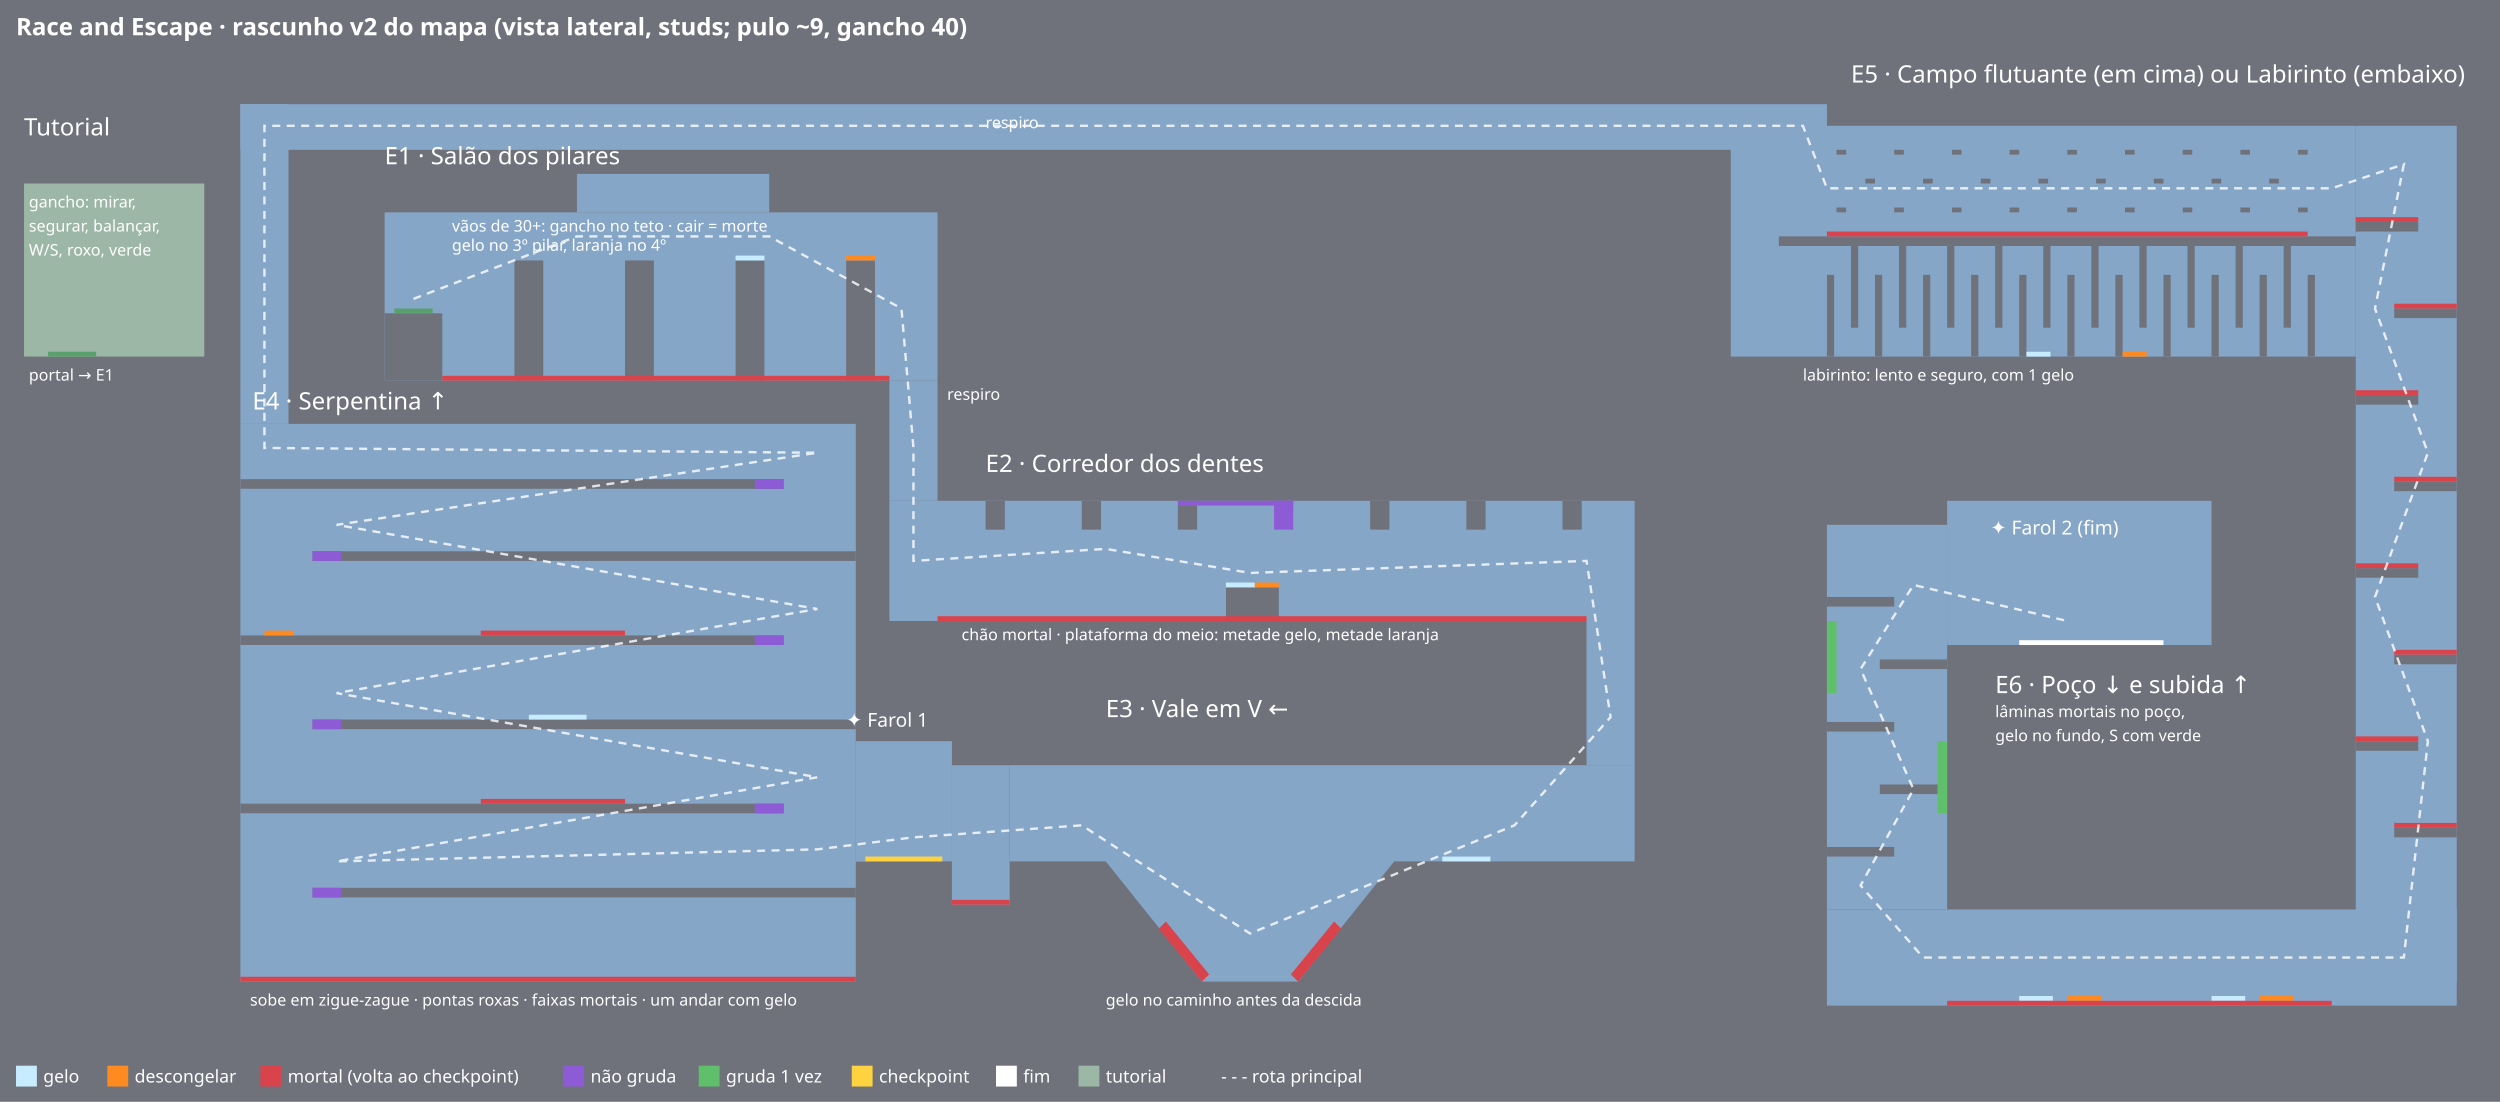
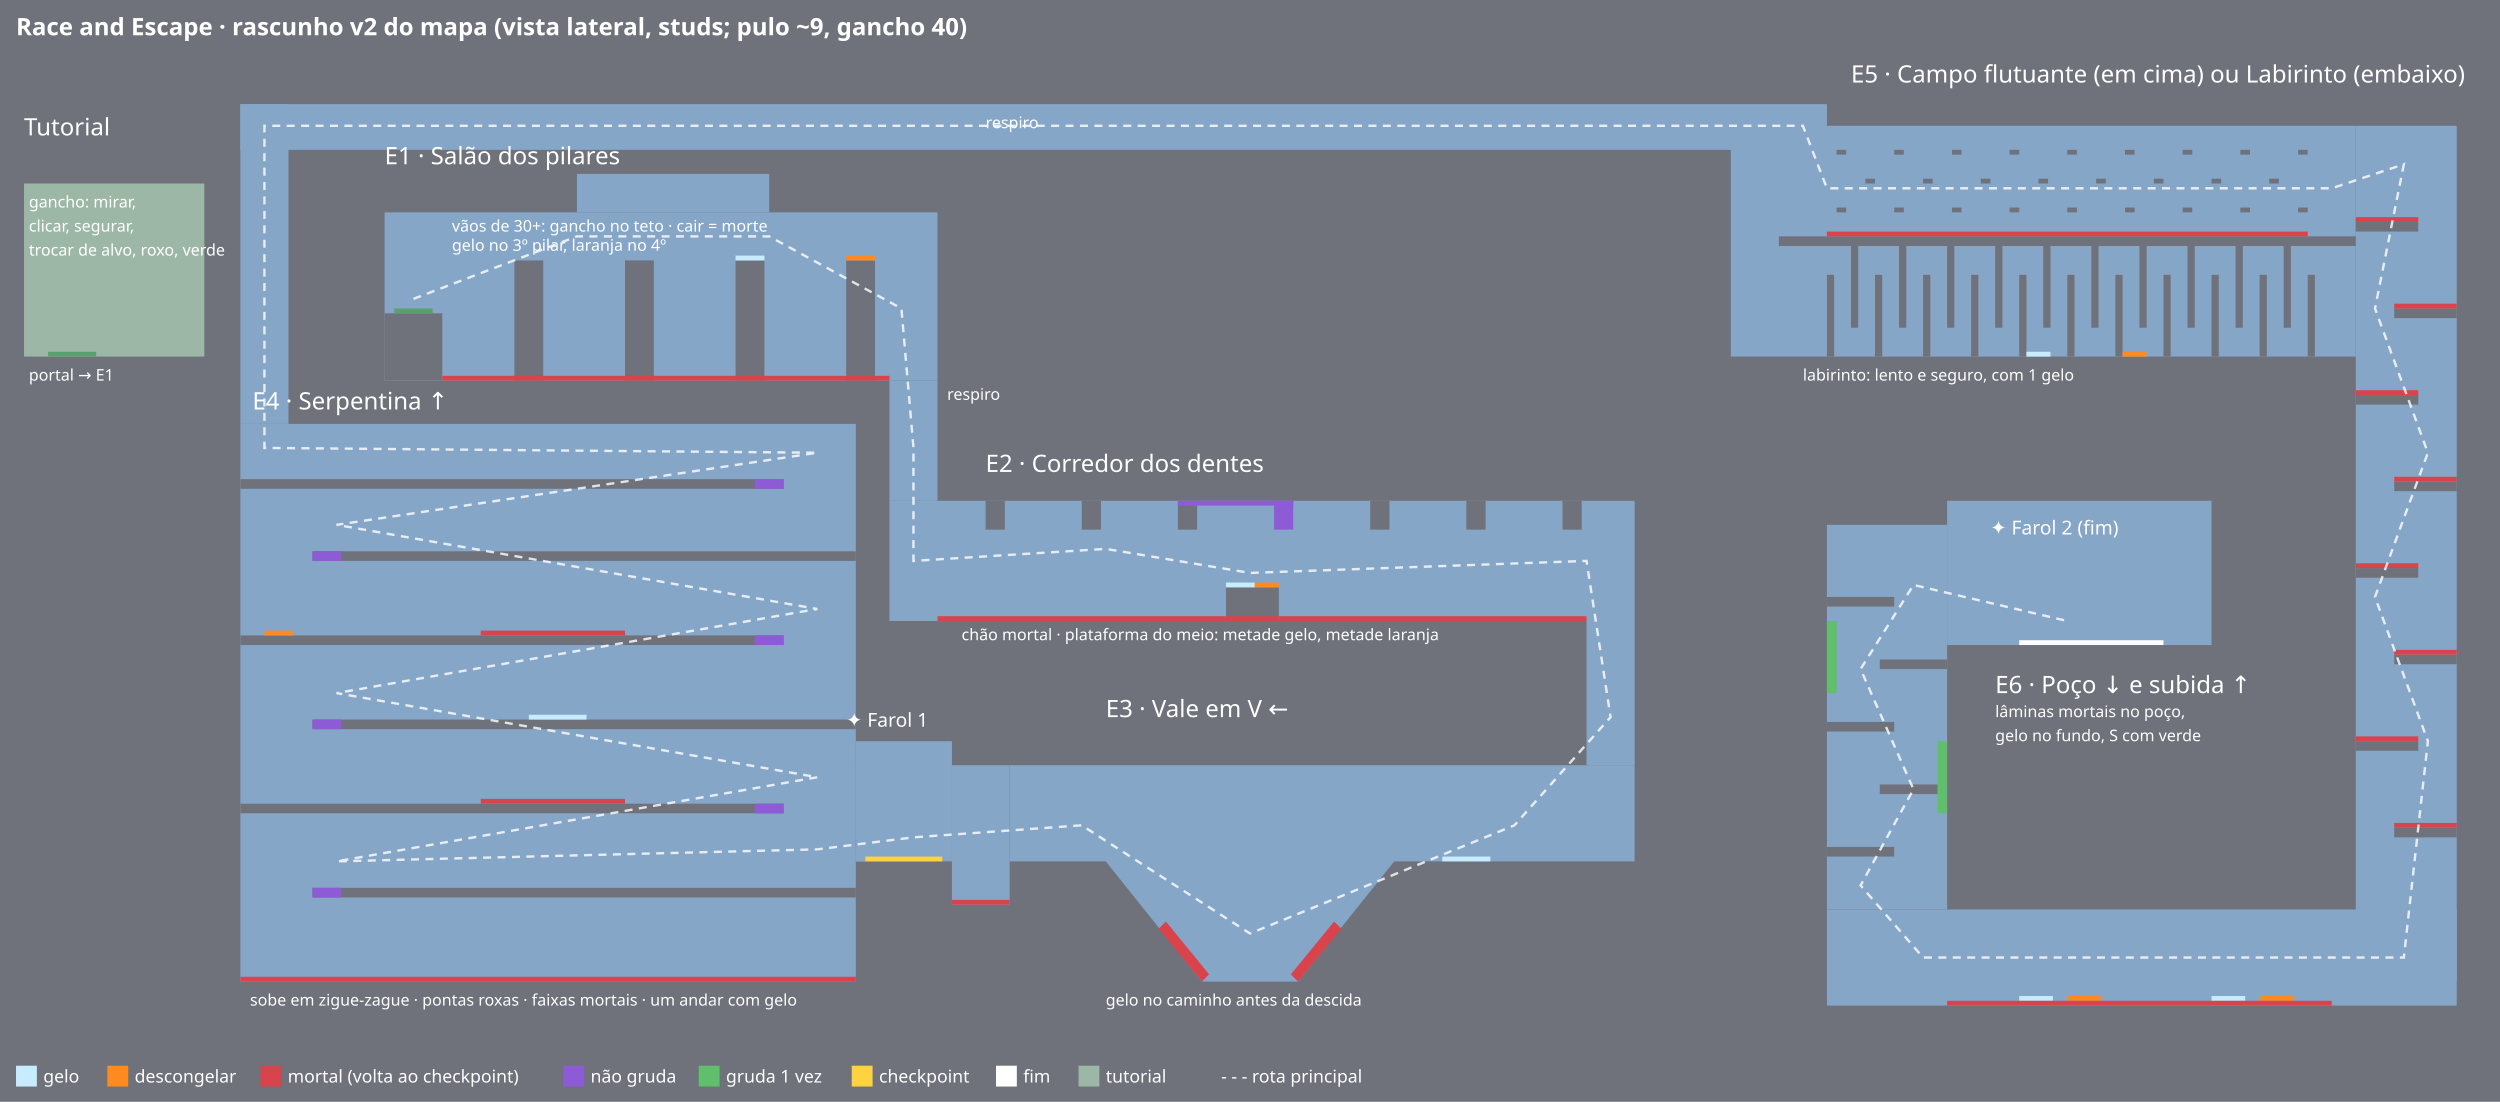
<svg xmlns="http://www.w3.org/2000/svg" viewBox="0 0 3120 1375" font-family="Segoe UI, sans-serif">
  <rect width="3120" height="1375" fill="#6f717b" />
  <text x="20" y="44" fill="#fff" font-size="30" font-weight="600">Race and Escape · rascunho v2 do mapa (vista lateral, studs; pulo ~9, gancho 40)</text>
  <polygon points="480.0,475.0 1170.0,475.0 1170.0,265.0 480.0,265.0" fill="#86a6c8" />
  <polygon points="720.0,265.0 960.0,265.0 960.0,217.0 720.0,217.0" fill="#86a6c8" />
  <polygon points="1110.0,625.0 1170.0,625.0 1170.0,475.0 1110.0,475.0" fill="#86a6c8" />
  <polygon points="1110.0,775.0 2040.0,775.0 2040.0,625.0 1110.0,625.0" fill="#86a6c8" />
  <polygon points="1980.0,955.0 2040.0,955.0 2040.0,775.0 1980.0,775.0" fill="#86a6c8" />
  <polygon points="1260.0,1075.0 1380.0,1075.0 1500.0,1225.0 1620.0,1225.0 1740.0,1075.0 2040.0,1075.0 2040.0,955.0 1260.0,955.0" fill="#86a6c8" />
  <polygon points="1188.0,1129.0 1260.0,1129.0 1260.0,955.0 1188.0,955.0" fill="#86a6c8" />
  <polygon points="1068.0,1075.0 1188.0,1075.0 1188.0,925.0 1068.0,925.0" fill="#86a6c8" />
  <polygon points="300.0,1225.0 1068.0,1225.0 1068.0,529.0 300.0,529.0" fill="#86a6c8" />
  <polygon points="1068.0,1075.0 1080.0,1075.0 1080.0,955.0 1068.0,955.0" fill="#86a6c8" />
  <polygon points="300.0,529.0 360.0,529.0 360.0,130.0 300.0,130.0" fill="#86a6c8" />
  <polygon points="300.0,187.0 2280.0,187.0 2280.0,130.0 300.0,130.0" fill="#86a6c8" />
  <polygon points="2160.0,445.0 2940.0,445.0 2940.0,157.0 2160.0,157.0" fill="#86a6c8" />
  <polygon points="2940.0,1225.0 3066.0,1225.0 3066.0,157.0 2940.0,157.0" fill="#86a6c8" />
  <polygon points="2280.0,1255.0 3066.0,1255.0 3066.0,1135.0 2280.0,1135.0" fill="#86a6c8" />
  <polygon points="2280.0,1135.0 2430.0,1135.0 2430.0,655.0 2280.0,655.0" fill="#86a6c8" />
  <polygon points="2430.0,805.0 2760.0,805.0 2760.0,625.0 2430.0,625.0" fill="#86a6c8" />
  <polygon points="30.0,445.0 255.0,445.0 255.0,229.0 30.0,229.0" fill="#9db7a6" />
  <polygon points="480.0,475.0 552.0,475.0 552.0,391.0 480.0,391.0" fill="#6f717b" />
  <polygon points="642.0,475.0 678.0,475.0 678.0,325.0 642.0,325.0" fill="#6f717b" />
  <polygon points="780.0,475.0 816.0,475.0 816.0,325.0 780.0,325.0" fill="#6f717b" />
  <polygon points="918.0,475.0 954.0,475.0 954.0,325.0 918.0,325.0" fill="#6f717b" />
  <polygon points="1056.0,475.0 1092.0,475.0 1092.0,325.0 1056.0,325.0" fill="#6f717b" />
  <polygon points="1230.0,661.0 1254.0,661.0 1254.0,625.0 1230.0,625.0" fill="#6f717b" />
  <polygon points="1350.0,661.0 1374.0,661.0 1374.0,625.0 1350.0,625.0" fill="#6f717b" />
  <polygon points="1470.0,661.0 1494.0,661.0 1494.0,625.0 1470.0,625.0" fill="#6f717b" />
  <polygon points="1710.0,661.0 1734.0,661.0 1734.0,625.0 1710.0,625.0" fill="#6f717b" />
  <polygon points="1830.0,661.0 1854.0,661.0 1854.0,625.0 1830.0,625.0" fill="#6f717b" />
  <polygon points="1950.0,661.0 1974.0,661.0 1974.0,625.0 1950.0,625.0" fill="#6f717b" />
  <polygon points="1530.0,775.0 1596.0,775.0 1596.0,733.0 1530.0,733.0" fill="#6f717b" />
  <polygon points="390.0,1120.0 1068.0,1120.0 1068.0,1108.0 390.0,1108.0" fill="#6f717b" />
  <polygon points="300.0,1015.0 978.0,1015.0 978.0,1003.0 300.0,1003.0" fill="#6f717b" />
  <polygon points="390.0,910.0 1068.0,910.0 1068.0,898.0 390.0,898.0" fill="#6f717b" />
  <polygon points="300.0,805.0 978.0,805.0 978.0,793.0 300.0,793.0" fill="#6f717b" />
  <polygon points="390.0,700.0 1068.0,700.0 1068.0,688.0 390.0,688.0" fill="#6f717b" />
  <polygon points="300.0,610.0 978.0,610.0 978.0,598.0 300.0,598.0" fill="#6f717b" />
  <polygon points="2220.0,307.0 2940.0,307.0 2940.0,295.0 2220.0,295.0" fill="#6f717b" />
  <polygon points="2292.0,265.0 2304.0,265.0 2304.0,259.0 2292.0,259.0" fill="#6f717b" />
  <polygon points="2364.0,265.0 2376.0,265.0 2376.0,259.0 2364.0,259.0" fill="#6f717b" />
  <polygon points="2436.0,265.0 2448.0,265.0 2448.0,259.0 2436.0,259.0" fill="#6f717b" />
  <polygon points="2508.0,265.0 2520.0,265.0 2520.0,259.0 2508.0,259.0" fill="#6f717b" />
  <polygon points="2580.0,265.0 2592.0,265.0 2592.0,259.0 2580.0,259.0" fill="#6f717b" />
  <polygon points="2652.0,265.0 2664.0,265.0 2664.0,259.0 2652.0,259.0" fill="#6f717b" />
  <polygon points="2724.0,265.0 2736.0,265.0 2736.0,259.0 2724.0,259.0" fill="#6f717b" />
  <polygon points="2796.0,265.0 2808.0,265.0 2808.0,259.0 2796.0,259.0" fill="#6f717b" />
  <polygon points="2868.0,265.0 2880.0,265.0 2880.0,259.0 2868.0,259.0" fill="#6f717b" />
  <polygon points="2328.0,229.0 2340.0,229.0 2340.0,223.0 2328.0,223.0" fill="#6f717b" />
  <polygon points="2400.0,229.0 2412.0,229.0 2412.0,223.0 2400.0,223.0" fill="#6f717b" />
  <polygon points="2472.0,229.0 2484.0,229.0 2484.0,223.0 2472.0,223.0" fill="#6f717b" />
  <polygon points="2544.0,229.0 2556.0,229.0 2556.0,223.0 2544.0,223.0" fill="#6f717b" />
  <polygon points="2616.0,229.0 2628.0,229.0 2628.0,223.0 2616.0,223.0" fill="#6f717b" />
  <polygon points="2688.0,229.0 2700.0,229.0 2700.0,223.0 2688.0,223.0" fill="#6f717b" />
  <polygon points="2760.0,229.0 2772.0,229.0 2772.0,223.0 2760.0,223.0" fill="#6f717b" />
  <polygon points="2832.0,229.0 2844.0,229.0 2844.0,223.0 2832.0,223.0" fill="#6f717b" />
  <polygon points="2292.0,193.0 2304.0,193.0 2304.0,187.0 2292.0,187.0" fill="#6f717b" />
  <polygon points="2364.0,193.0 2376.0,193.0 2376.0,187.0 2364.0,187.0" fill="#6f717b" />
  <polygon points="2436.0,193.0 2448.0,193.0 2448.0,187.0 2436.0,187.0" fill="#6f717b" />
  <polygon points="2508.0,193.0 2520.0,193.0 2520.0,187.0 2508.0,187.0" fill="#6f717b" />
  <polygon points="2580.0,193.0 2592.0,193.0 2592.0,187.0 2580.0,187.0" fill="#6f717b" />
  <polygon points="2652.0,193.0 2664.0,193.0 2664.0,187.0 2652.0,187.0" fill="#6f717b" />
  <polygon points="2724.0,193.0 2736.0,193.0 2736.0,187.0 2724.0,187.0" fill="#6f717b" />
  <polygon points="2796.0,193.0 2808.0,193.0 2808.0,187.0 2796.0,187.0" fill="#6f717b" />
  <polygon points="2868.0,193.0 2880.0,193.0 2880.0,187.0 2868.0,187.0" fill="#6f717b" />
  <polygon points="2280.0,445.0 2289.0,445.0 2289.0,343.0 2280.0,343.0" fill="#6f717b" />
  <polygon points="2340.0,445.0 2349.0,445.0 2349.0,343.0 2340.0,343.0" fill="#6f717b" />
  <polygon points="2400.0,445.0 2409.0,445.0 2409.0,343.0 2400.0,343.0" fill="#6f717b" />
  <polygon points="2460.0,445.0 2469.0,445.0 2469.0,343.0 2460.0,343.0" fill="#6f717b" />
  <polygon points="2520.0,445.0 2529.0,445.0 2529.0,343.0 2520.0,343.0" fill="#6f717b" />
  <polygon points="2580.0,445.0 2589.0,445.0 2589.0,343.0 2580.0,343.0" fill="#6f717b" />
  <polygon points="2640.0,445.0 2649.0,445.0 2649.0,343.0 2640.0,343.0" fill="#6f717b" />
  <polygon points="2700.0,445.0 2709.0,445.0 2709.0,343.0 2700.0,343.0" fill="#6f717b" />
  <polygon points="2760.0,445.0 2769.0,445.0 2769.0,343.0 2760.0,343.0" fill="#6f717b" />
  <polygon points="2820.0,445.0 2829.0,445.0 2829.0,343.0 2820.0,343.0" fill="#6f717b" />
  <polygon points="2880.0,445.0 2889.0,445.0 2889.0,343.0 2880.0,343.0" fill="#6f717b" />
  <polygon points="2310.0,409.0 2319.0,409.0 2319.0,307.0 2310.0,307.0" fill="#6f717b" />
  <polygon points="2370.0,409.0 2379.0,409.0 2379.0,307.0 2370.0,307.0" fill="#6f717b" />
  <polygon points="2430.0,409.0 2439.0,409.0 2439.0,307.0 2430.0,307.0" fill="#6f717b" />
  <polygon points="2490.0,409.0 2499.0,409.0 2499.0,307.0 2490.0,307.0" fill="#6f717b" />
  <polygon points="2550.0,409.0 2559.0,409.0 2559.0,307.0 2550.0,307.0" fill="#6f717b" />
  <polygon points="2610.0,409.0 2619.0,409.0 2619.0,307.0 2610.0,307.0" fill="#6f717b" />
  <polygon points="2670.0,409.0 2679.0,409.0 2679.0,307.0 2670.0,307.0" fill="#6f717b" />
  <polygon points="2730.0,409.0 2739.0,409.0 2739.0,307.0 2730.0,307.0" fill="#6f717b" />
  <polygon points="2790.0,409.0 2799.0,409.0 2799.0,307.0 2790.0,307.0" fill="#6f717b" />
  <polygon points="2850.0,409.0 2859.0,409.0 2859.0,307.0 2850.0,307.0" fill="#6f717b" />
  <polygon points="2940.0,289.0 3018.0,289.0 3018.0,277.0 2940.0,277.0" fill="#6f717b" />
  <polygon points="2988.0,397.0 3066.0,397.0 3066.0,385.0 2988.0,385.0" fill="#6f717b" />
  <polygon points="2940.0,505.0 3018.0,505.0 3018.0,493.0 2940.0,493.0" fill="#6f717b" />
  <polygon points="2988.0,613.0 3066.0,613.0 3066.0,601.0 2988.0,601.0" fill="#6f717b" />
  <polygon points="2940.0,721.0 3018.0,721.0 3018.0,709.0 2940.0,709.0" fill="#6f717b" />
  <polygon points="2988.0,829.0 3066.0,829.0 3066.0,817.0 2988.0,817.0" fill="#6f717b" />
  <polygon points="2940.0,937.0 3018.0,937.0 3018.0,925.0 2940.0,925.0" fill="#6f717b" />
  <polygon points="2988.0,1045.0 3066.0,1045.0 3066.0,1033.0 2988.0,1033.0" fill="#6f717b" />
  <polygon points="2280.0,1069.0 2364.0,1069.0 2364.0,1057.0 2280.0,1057.0" fill="#6f717b" />
  <polygon points="2346.0,991.0 2430.0,991.0 2430.0,979.0 2346.0,979.0" fill="#6f717b" />
  <polygon points="2280.0,913.0 2364.0,913.0 2364.0,901.0 2280.0,901.0" fill="#6f717b" />
  <polygon points="2346.0,835.0 2430.0,835.0 2430.0,823.0 2346.0,823.0" fill="#6f717b" />
  <polygon points="2280.0,757.0 2364.0,757.0 2364.0,745.0 2280.0,745.0" fill="#6f717b" />
  <polygon points="918.0,325.0 954.0,325.0 954.0,319.0 918.0,319.0" fill="#c8ecff" />
  <polygon points="1530.0,733.0 1566.0,733.0 1566.0,727.0 1530.0,727.0" fill="#c8ecff" />
  <polygon points="1800.0,1075.0 1860.0,1075.0 1860.0,1069.0 1800.0,1069.0" fill="#c8ecff" />
  <polygon points="660.0,898.0 732.0,898.0 732.0,892.0 660.0,892.0" fill="#c8ecff" />
  <polygon points="2529.0,445.0 2559.0,445.0 2559.0,439.0 2529.0,439.0" fill="#c8ecff" />
  <polygon points="2520.0,1249.0 2562.0,1249.0 2562.0,1243.0 2520.0,1243.0" fill="#c8ecff" />
  <polygon points="2760.0,1249.0 2802.0,1249.0 2802.0,1243.0 2760.0,1243.0" fill="#c8ecff" />
  <polygon points="1056.0,325.0 1092.0,325.0 1092.0,319.0 1056.0,319.0" fill="#FF8A1F" />
  <polygon points="1566.0,733.0 1596.0,733.0 1596.0,727.0 1566.0,727.0" fill="#FF8A1F" />
  <polygon points="330.0,793.0 366.0,793.0 366.0,787.0 330.0,787.0" fill="#FF8A1F" />
  <polygon points="2649.0,445.0 2679.0,445.0 2679.0,439.0 2649.0,439.0" fill="#FF8A1F" />
  <polygon points="2580.0,1249.0 2622.0,1249.0 2622.0,1243.0 2580.0,1243.0" fill="#FF8A1F" />
  <polygon points="2820.0,1249.0 2862.0,1249.0 2862.0,1243.0 2820.0,1243.0" fill="#FF8A1F" />
  <polygon points="552.0,475.0 1110.0,475.0 1110.0,469.0 552.0,469.0" fill="#d9434b" />
  <polygon points="1170.0,775.0 1980.0,775.0 1980.0,769.0 1170.0,769.0" fill="#d9434b" />
  <polygon points="1188.0,1129.0 1260.0,1129.0 1260.0,1123.0 1188.0,1123.0" fill="#d9434b" />
  <polygon points="1446.0,1159.0 1500.0,1225.0 1509.0,1216.0 1455.0,1150.0" fill="#d9434b" />
  <polygon points="1620.0,1225.0 1674.0,1159.0 1665.0,1150.0 1611.0,1216.0" fill="#d9434b" />
  <polygon points="600.0,1003.0 780.0,1003.0 780.0,997.0 600.0,997.0" fill="#d9434b" />
  <polygon points="600.0,793.0 780.0,793.0 780.0,787.0 600.0,787.0" fill="#d9434b" />
  <polygon points="300.0,1225.0 1068.0,1225.0 1068.0,1219.0 300.0,1219.0" fill="#d9434b" />
  <polygon points="2280.0,295.0 2880.0,295.0 2880.0,289.0 2280.0,289.0" fill="#d9434b" />
  <polygon points="2940.0,277.0 3018.0,277.0 3018.0,271.0 2940.0,271.0" fill="#d9434b" />
  <polygon points="2988.0,385.0 3066.0,385.0 3066.0,379.0 2988.0,379.0" fill="#d9434b" />
  <polygon points="2940.0,493.0 3018.0,493.0 3018.0,487.0 2940.0,487.0" fill="#d9434b" />
  <polygon points="2988.0,601.0 3066.0,601.0 3066.0,595.0 2988.0,595.0" fill="#d9434b" />
  <polygon points="2940.0,709.0 3018.0,709.0 3018.0,703.0 2940.0,703.0" fill="#d9434b" />
  <polygon points="2988.0,817.0 3066.0,817.0 3066.0,811.0 2988.0,811.0" fill="#d9434b" />
  <polygon points="2940.0,925.0 3018.0,925.0 3018.0,919.0 2940.0,919.0" fill="#d9434b" />
  <polygon points="2988.0,1033.0 3066.0,1033.0 3066.0,1027.0 2988.0,1027.0" fill="#d9434b" />
  <polygon points="2430.0,1255.0 2910.0,1255.0 2910.0,1249.0 2430.0,1249.0" fill="#d9434b" />
  <polygon points="1590.0,661.0 1614.0,661.0 1614.0,625.0 1590.0,625.0" fill="#8e5bd6" />
  <polygon points="1470.0,631.0 1614.0,631.0 1614.0,625.0 1470.0,625.0" fill="#8e5bd6" />
  <polygon points="390.0,1120.0 426.0,1120.0 426.0,1108.0 390.0,1108.0" fill="#8e5bd6" />
  <polygon points="942.0,1015.0 978.0,1015.0 978.0,1003.0 942.0,1003.0" fill="#8e5bd6" />
  <polygon points="390.0,910.0 426.0,910.0 426.0,898.0 390.0,898.0" fill="#8e5bd6" />
  <polygon points="942.0,805.0 978.0,805.0 978.0,793.0 942.0,793.0" fill="#8e5bd6" />
  <polygon points="390.0,700.0 426.0,700.0 426.0,688.0 390.0,688.0" fill="#8e5bd6" />
  <polygon points="942.0,610.0 978.0,610.0 978.0,598.0 942.0,598.0" fill="#8e5bd6" />
  <polygon points="2418.0,1015.0 2430.0,1015.0 2430.0,925.0 2418.0,925.0" fill="#5fbf6a" />
  <polygon points="2280.0,865.0 2292.0,865.0 2292.0,775.0 2280.0,775.0" fill="#5fbf6a" />
  <polygon points="1080.0,1075.0 1176.0,1075.0 1176.0,1069.0 1080.0,1069.0" fill="#ffd23f" />
  <polygon points="60.0,445.0 120.0,445.0 120.0,439.0 60.0,439.0" fill="#5aa06e" />
  <polygon points="492.0,391.0 540.0,391.0 540.0,385.0 492.0,385.0" fill="#5aa06e" />
  <polygon points="2520.0,805.0 2700.0,805.0 2700.0,799.0 2520.0,799.0" fill="#ffffff" />
  <polyline points="516.0,373.0 720.0,295.0 960.0,295.0 1125.0,385.0 1140.0,559.0 1140.0,700.0 1380.0,685.0 1560.0,715.0 1980.0,700.0 2010.0,895.0 1890.0,1030.0 1560.0,1165.0 1350.0,1030.0 1140.0,1045.0 1020.0,1060.0 420.0,1075.0 1020.0,970.0 420.0,865.0 1020.0,760.0 420.0,655.0 1020.0,565.0 330.0,559.0 330.0,157.0 2250.0,157.0 2280.0,235.0 2910.0,235.0 3000.0,205.0 2964.0,385.0 3030.0,565.0 2964.0,745.0 3030.0,925.0 3000.0,1195.0 2400.0,1195.0 2322.0,1105.0 2388.0,985.0 2322.0,835.0 2388.0,730.0 2580.0,775.0" fill="none" stroke="#fff" stroke-width="3" stroke-dasharray="10 8" stroke-opacity="0.8" />
  <text x="30" y="169" fill="#fff" font-size="30">Tutorial</text>
  <text x="36" y="259" fill="#fff" font-size="20">gancho: mirar,</text>
-   <text x="36" y="289" fill="#fff" font-size="20">segurar, balançar,</text>
-   <text x="36" y="319" fill="#fff" font-size="20">W/S, roxo, verde</text>
+   <text x="36" y="289" fill="#fff" font-size="20">clicar, segurar,</text>
+   <text x="36" y="319" fill="#fff" font-size="20">trocar de alvo, roxo, verde</text>
  <text x="36" y="475" fill="#fff" font-size="20">portal → E1</text>
  <text x="480" y="205" fill="#fff" font-size="30">E1 · Salão dos pilares</text>
  <text x="564" y="289" fill="#fff" font-size="20">vãos de 30+: gancho no teto · cair = morte</text>
  <text x="564" y="313" fill="#fff" font-size="20">gelo no 3º pilar, laranja no 4º</text>
  <text x="1182" y="499" fill="#fff" font-size="20">respiro</text>
  <text x="1230" y="589" fill="#fff" font-size="30">E2 · Corredor dos dentes</text>
  <text x="1200" y="799" fill="#fff" font-size="20">chão mortal · plataforma do meio: metade gelo, metade laranja</text>
  <text x="1380" y="895" fill="#fff" font-size="30">E3 · Vale em V  ←</text>
  <text x="1380" y="1255" fill="#fff" font-size="20">gelo no caminho antes da descida</text>
  <text x="1056" y="907" fill="#fff" font-size="24">✦ Farol 1</text>
  <text x="315" y="511" fill="#fff" font-size="30">E4 · Serpentina ↑</text>
  <text x="312" y="1255" fill="#fff" font-size="20">sobe em zigue-zague · pontas roxas · faixas mortais · um andar com gelo</text>
  <text x="1230" y="160" fill="#fff" font-size="20">respiro</text>
  <text x="2310" y="103" fill="#fff" font-size="30">E5 · Campo flutuante (em cima) ou Labirinto (embaixo)</text>
  <text x="2250" y="475" fill="#fff" font-size="20">labirinto: lento e seguro, com 1 gelo</text>
  <text x="2484" y="667" fill="#fff" font-size="24">✦ Farol 2 (fim)</text>
  <text x="2490" y="865" fill="#fff" font-size="30">E6 · Poço ↓ e subida ↑</text>
  <text x="2490" y="895" fill="#fff" font-size="20">lâminas mortais no poço,</text>
  <text x="2490" y="925" fill="#fff" font-size="20">gelo no fundo, S com verde</text>
  <rect x="20" y="1330" width="26" height="26" fill="#c8ecff" />
  <text x="54" y="1351" fill="#fff" font-size="22">gelo</text>
  <rect x="134" y="1330" width="26" height="26" fill="#FF8A1F" />
  <text x="168" y="1351" fill="#fff" font-size="22">descongelar</text>
  <rect x="325" y="1330" width="26" height="26" fill="#d9434b" />
  <text x="359" y="1351" fill="#fff" font-size="22">mortal (volta ao checkpoint)</text>
  <rect x="703" y="1330" width="26" height="26" fill="#8e5bd6" />
  <text x="737" y="1351" fill="#fff" font-size="22">não gruda</text>
  <rect x="872" y="1330" width="26" height="26" fill="#5fbf6a" />
  <text x="906" y="1351" fill="#fff" font-size="22">gruda 1 vez</text>
  <rect x="1063" y="1330" width="26" height="26" fill="#ffd23f" />
  <text x="1097" y="1351" fill="#fff" font-size="22">checkpoint</text>
  <rect x="1243" y="1330" width="26" height="26" fill="#ffffff" />
  <text x="1277" y="1351" fill="#fff" font-size="22">fim</text>
  <rect x="1346" y="1330" width="26" height="26" fill="#9db7a6" />
  <text x="1380" y="1351" fill="#fff" font-size="22">tutorial</text>
  <text x="1524" y="1351" fill="#fff" font-size="22">- - - rota principal</text>
</svg>
